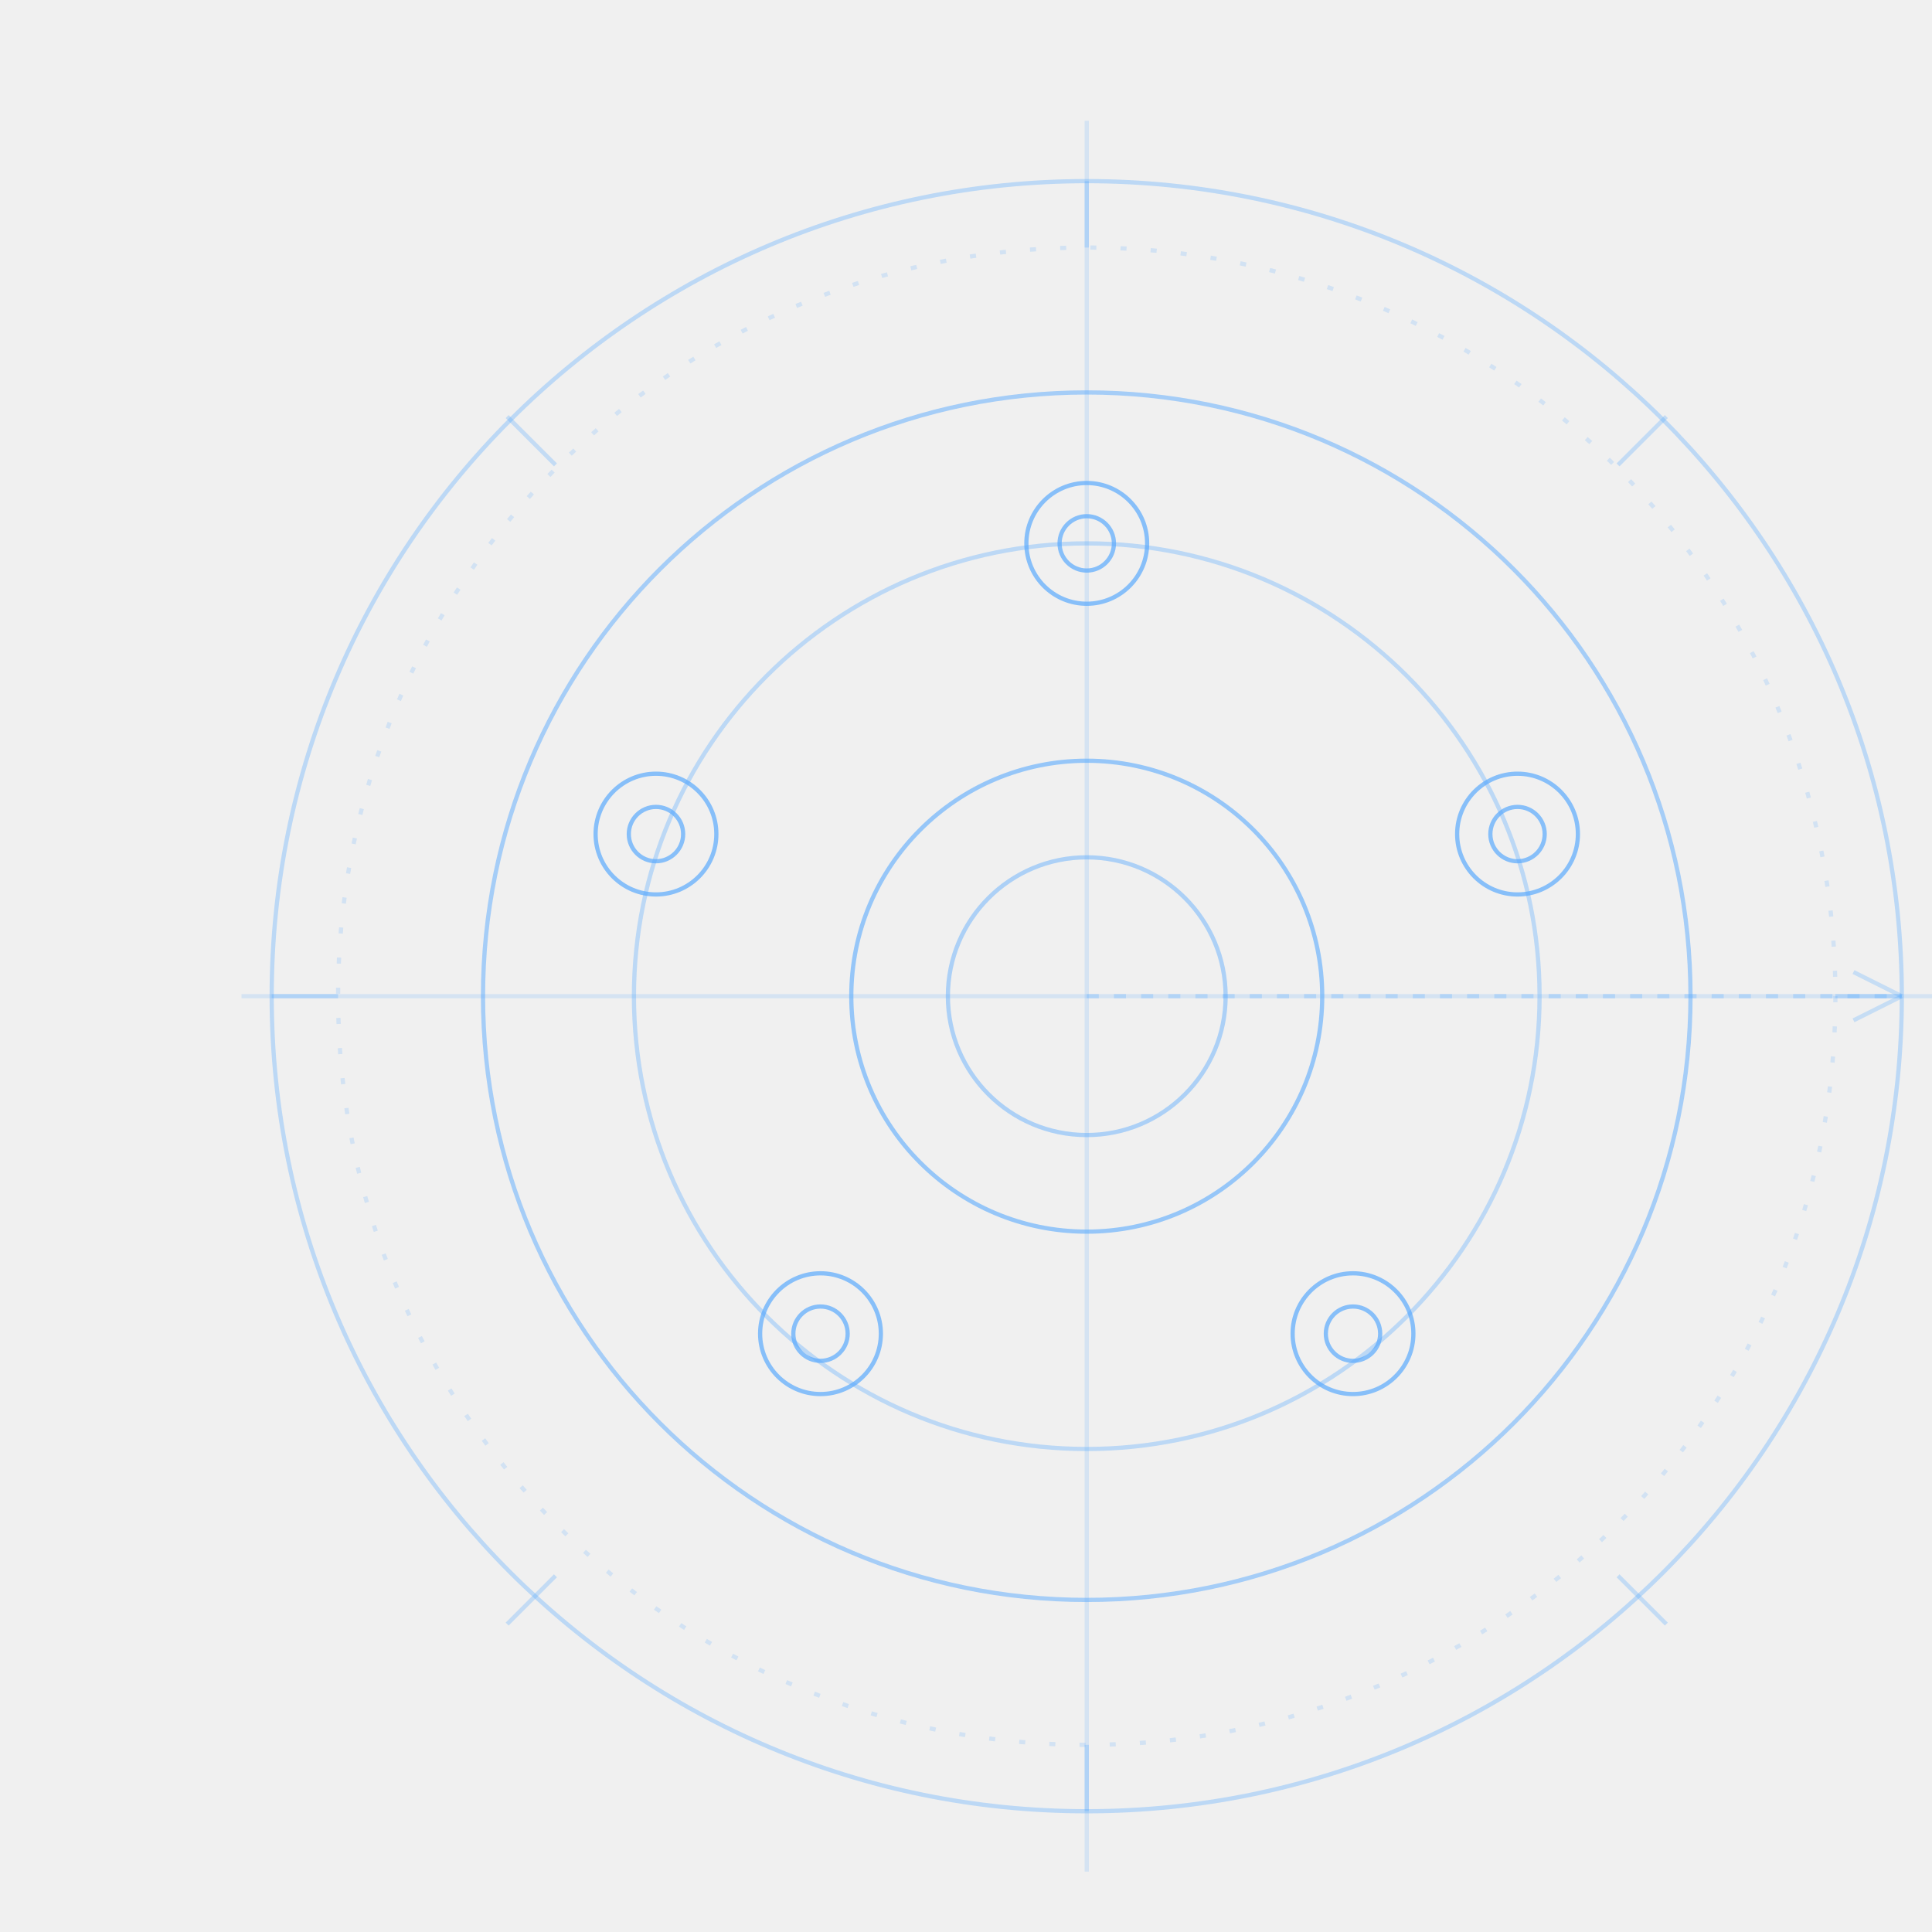
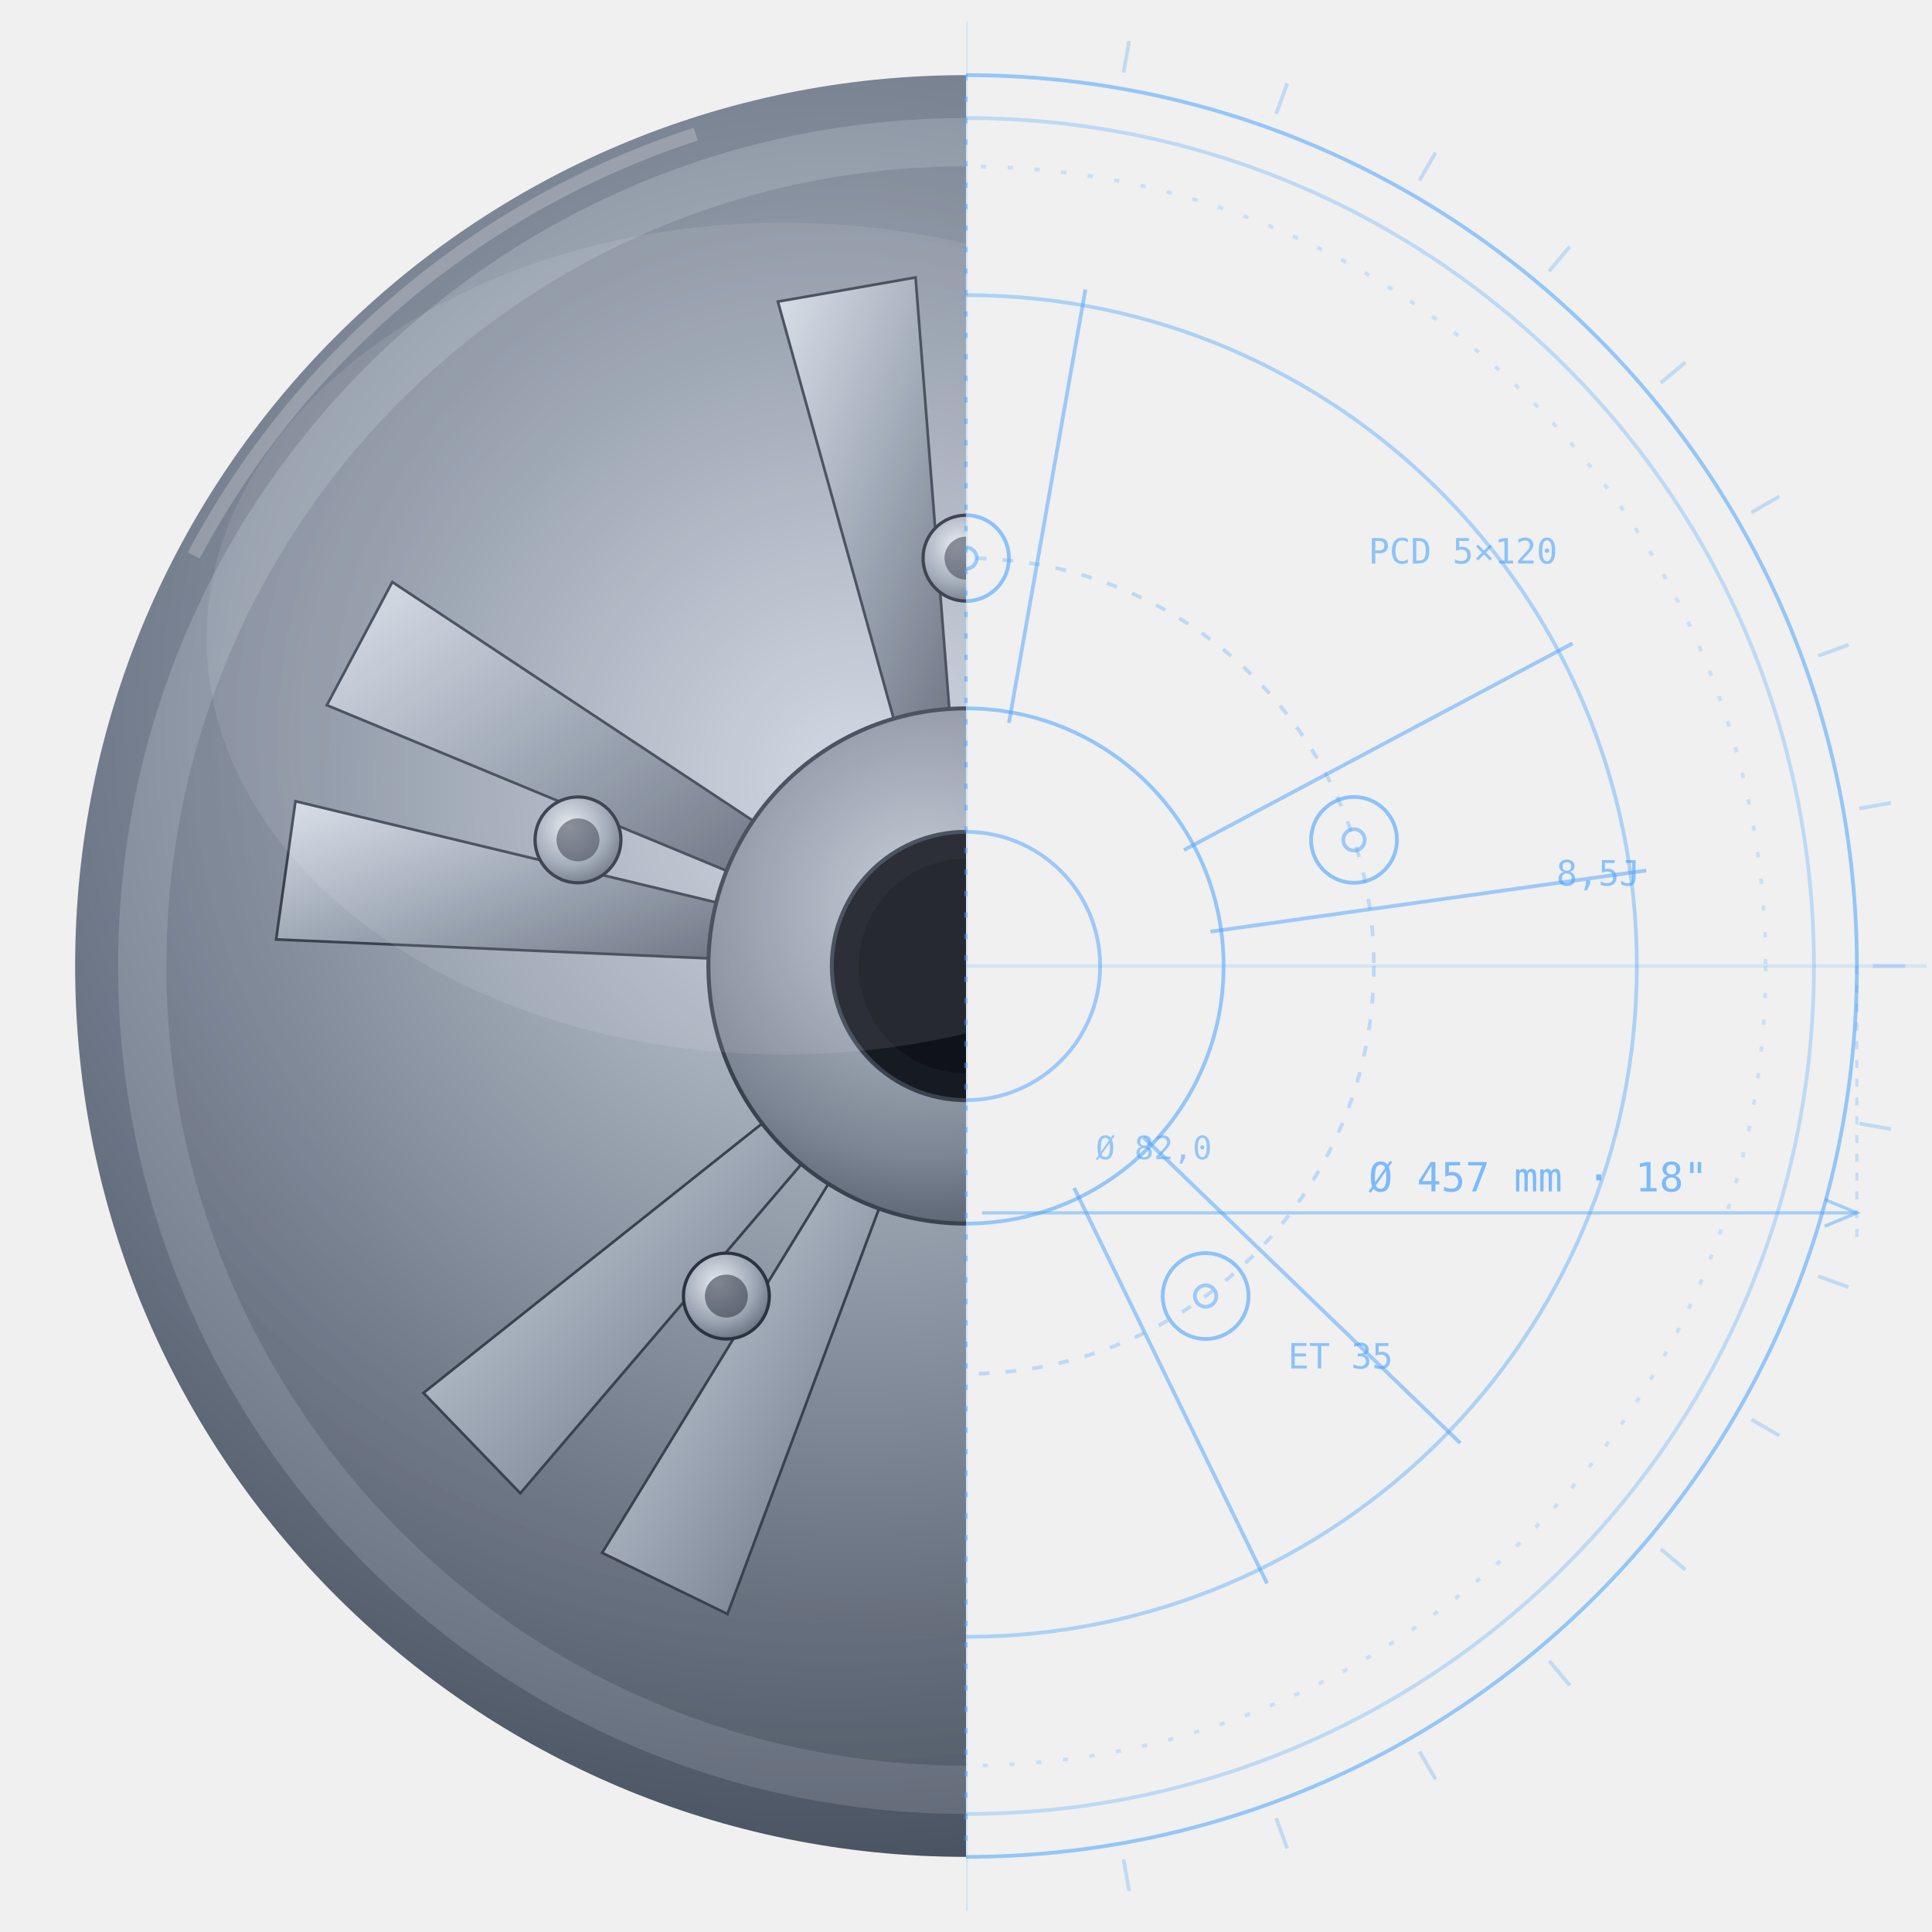
- <svg xmlns="http://www.w3.org/2000/svg" viewBox="0 0 640 640" fill="none">
-   <g stroke="#4aa3ff" stroke-width="1.4" opacity="0.9">
-     <line x1="360" y1="40" x2="360" y2="620" stroke-opacity="0.18" />
-     <line x1="80" y1="330" x2="640" y2="330" stroke-opacity="0.18" />
-     <circle cx="360" cy="330" r="270" stroke-opacity="0.35" />
-     <circle cx="360" cy="330" r="248" stroke-opacity="0.20" stroke-dasharray="2 8" />
-     <circle cx="360" cy="330" r="200" stroke-opacity="0.5" />
-     <circle cx="360" cy="330" r="150" stroke-opacity="0.35" />
-     <circle cx="360" cy="330" r="78" stroke-opacity="0.6" />
-     <circle cx="360" cy="330" r="46" stroke-opacity="0.45" />
-     <g stroke-opacity="0.7">
-       <circle cx="360" cy="180" r="20" />
-       <circle cx="360" cy="180" r="9" />
-       <circle cx="502.7" cy="276.3" r="20" />
-       <circle cx="502.7" cy="276.3" r="9" />
-       <circle cx="448.2" cy="441.8" r="20" />
-       <circle cx="448.2" cy="441.8" r="9" />
-       <circle cx="271.8" cy="441.8" r="20" />
-       <circle cx="271.8" cy="441.8" r="9" />
-       <circle cx="217.3" cy="276.3" r="20" />
-       <circle cx="217.3" cy="276.3" r="9" />
-     </g>
-     <g stroke-opacity="0.3">
-       <line x1="360" y1="60" x2="360" y2="82" />
-       <line x1="360" y1="578" x2="360" y2="600" />
-       <line x1="90" y1="330" x2="112" y2="330" />
-       <line x1="608" y1="330" x2="630" y2="330" />
-       <line x1="168" y1="138" x2="184" y2="154" />
-       <line x1="536" y1="522" x2="552" y2="538" />
-       <line x1="552" y1="138" x2="536" y2="154" />
-       <line x1="184" y1="522" x2="168" y2="538" />
-     </g>
-     <g stroke-opacity="0.28">
-       <line x1="360" y1="330" x2="630" y2="330" stroke-dasharray="4 5" />
-       <line x1="614" y1="322" x2="630" y2="330" />
-       <line x1="614" y1="338" x2="630" y2="330" />
-     </g>
+ <svg xmlns="http://www.w3.org/2000/svg" viewBox="0 0 720 720" fill="none">
+   <defs>
+     <radialGradient id="met" cx="42%" cy="36%" r="72%">
+       <stop offset="0" stop-color="#cdd6e0" />
+       <stop offset="55%" stop-color="#8b95a3" />
+       <stop offset="100%" stop-color="#59616f" />
+     </radialGradient>
+     <radialGradient id="rim" cx="42%" cy="36%" r="72%">
+       <stop offset="0" stop-color="#aeb8c4" />
+       <stop offset="60%" stop-color="#6e7787" />
+       <stop offset="100%" stop-color="#3c4552" />
+     </radialGradient>
+     <linearGradient id="spoke" x1="0" y1="0" x2="1" y2="1">
+       <stop offset="0" stop-color="#d7dee7" />
+       <stop offset="50%" stop-color="#9aa4b2" />
+       <stop offset="100%" stop-color="#626b7a" />
+     </linearGradient>
+     <radialGradient id="hub" cx="42%" cy="38%" r="70%">
+       <stop offset="0" stop-color="#c2cbd6" />
+       <stop offset="70%" stop-color="#7c8593" />
+       <stop offset="100%" stop-color="#4c5563" />
+     </radialGradient>
+     <radialGradient id="nut" cx="40%" cy="35%" r="75%">
+       <stop offset="0" stop-color="#e6ebf1" />
+       <stop offset="60%" stop-color="#9aa4b2" />
+       <stop offset="100%" stop-color="#5b6472" />
+     </radialGradient>
+     <clipPath id="clipL">
+       <rect x="0" y="0" width="360" height="720" />
+     </clipPath>
+     <clipPath id="clipR">
+       <rect x="360" y="0" width="360" height="720" />
+     </clipPath>
+   </defs>
+   <g clip-path="url(#clipL)">
+     <circle cx="360" cy="360" r="332" fill="url(#rim)" />
+     <circle cx="360" cy="360" r="316" fill="url(#met)" />
+     <circle cx="360" cy="360" r="298" fill="url(#rim)" opacity="0.55" />
+     <circle cx="360" cy="360" r="250" fill="url(#met)" />
+     <path d="M 354.2,269.6 L 341.2,103.4 L 289.9,112.4 L 334.5,273.1 Z" fill="url(#spoke)" stroke="#3a4250" stroke-width="1" />
+     <path d="M 385.5,273.1 L 430.1,112.4 L 378.8,103.4 L 365.8,269.6 Z" fill="url(#spoke)" stroke="#3a4250" stroke-width="1" />
+     <path d="M 444.2,326.6 L 598.2,262.8 L 573.8,216.9 L 434.8,308.9 Z" fill="url(#spoke)" stroke="#3a4250" stroke-width="1" />
+     <path d="M 450.5,357.4 L 617.1,350.1 L 609.9,298.6 L 447.7,337.6 Z" fill="url(#spoke)" stroke="#3a4250" stroke-width="1" />
+     <path d="M 417.8,429.7 L 526.1,556.5 L 562.2,519.1 L 431.7,415.3 Z" fill="url(#spoke)" stroke="#3a4250" stroke-width="1" />
+     <path d="M 390.5,445.3 L 448.9,601.5 L 495.6,578.7 L 408.4,436.5 Z" fill="url(#spoke)" stroke="#3a4250" stroke-width="1" />
+     <path d="M 311.6,436.5 L 224.4,578.7 L 271.1,601.5 L 329.5,445.3 Z" fill="url(#spoke)" stroke="#3a4250" stroke-width="1" />
+     <path d="M 288.3,415.3 L 157.8,519.1 L 193.9,556.5 L 302.2,429.7 Z" fill="url(#spoke)" stroke="#3a4250" stroke-width="1" />
+     <path d="M 272.3,337.6 L 110.1,298.6 L 102.9,350.1 L 269.5,357.4 Z" fill="url(#spoke)" stroke="#3a4250" stroke-width="1" />
+     <path d="M 285.2,308.9 L 146.2,216.9 L 121.8,262.8 L 275.8,326.6 Z" fill="url(#spoke)" stroke="#3a4250" stroke-width="1" />
+     <circle cx="360" cy="360" r="96" fill="url(#hub)" stroke="#3a4250" stroke-width="1.5" />
+     <circle cx="360.0" cy="208.0" r="16" fill="url(#nut)" stroke="#2b3240" stroke-width="1.2" />
+     <circle cx="360.0" cy="208.0" r="8.0" fill="#2b3240" opacity="0.55" />
+     <circle cx="504.6" cy="313.0" r="16" fill="url(#nut)" stroke="#2b3240" stroke-width="1.2" />
+     <circle cx="504.6" cy="313.0" r="8.0" fill="#2b3240" opacity="0.55" />
+     <circle cx="449.3" cy="483.0" r="16" fill="url(#nut)" stroke="#2b3240" stroke-width="1.2" />
+     <circle cx="449.3" cy="483.0" r="8.0" fill="#2b3240" opacity="0.55" />
+     <circle cx="270.7" cy="483.0" r="16" fill="url(#nut)" stroke="#2b3240" stroke-width="1.2" />
+     <circle cx="270.7" cy="483.0" r="8.0" fill="#2b3240" opacity="0.55" />
+     <circle cx="215.4" cy="313.0" r="16" fill="url(#nut)" stroke="#2b3240" stroke-width="1.2" />
+     <circle cx="215.4" cy="313.0" r="8.0" fill="#2b3240" opacity="0.55" />
+     <circle cx="360" cy="360" r="50" fill="#161a21" stroke="#3a4250" stroke-width="1.5" />
+     <circle cx="360" cy="360" r="40" fill="#0f1319" />
+     <ellipse cx="292" cy="238" rx="215" ry="155" fill="#f2f6fb" opacity="0.10" />
+     <path d="M 72.2,207.0 A 326 326 0 0 1 259.3,50.0" stroke="#ffffff" stroke-opacity="0.22" stroke-width="5" fill="none" />
  </g>
+   <g clip-path="url(#clipR)" stroke="#4aa3ff" stroke-width="1.4">
+     <circle cx="360" cy="360" r="332" stroke-opacity="0.55" />
+     <circle cx="360" cy="360" r="316" stroke-opacity="0.3" />
+     <circle cx="360" cy="360" r="298" stroke-opacity="0.22" stroke-dasharray="2 8" />
+     <circle cx="360" cy="360" r="250" stroke-opacity="0.4" />
+     <circle cx="360" cy="360" r="152" stroke-opacity="0.3" stroke-dasharray="4 6" />
+     <circle cx="360" cy="360" r="96" stroke-opacity="0.55" />
+     <circle cx="360" cy="360" r="50" stroke-opacity="0.5" />
+     <path d="M 344.0,269.4 L 315.5,107.9" stroke-opacity="0.5" />
+     <path d="M 376.0,269.4 L 404.5,107.9" stroke-opacity="0.5" />
+     <path d="M 441.2,316.8 L 586.0,239.8" stroke-opacity="0.5" />
+     <path d="M 451.1,347.2 L 613.5,324.4" stroke-opacity="0.5" />
+     <path d="M 426.2,423.9 L 544.2,537.8" stroke-opacity="0.5" />
+     <path d="M 400.3,442.7 L 472.2,590.1" stroke-opacity="0.5" />
+     <path d="M 319.7,442.7 L 247.8,590.1" stroke-opacity="0.5" />
+     <path d="M 293.8,423.9 L 175.8,537.8" stroke-opacity="0.5" />
+     <path d="M 268.9,347.2 L 106.5,324.4" stroke-opacity="0.5" />
+     <path d="M 278.8,316.8 L 134.0,239.8" stroke-opacity="0.5" />
+     <circle cx="360.0" cy="208.0" r="16" stroke-opacity="0.6" />
+     <circle cx="360.0" cy="208.0" r="4" stroke-opacity="0.5" />
+     <circle cx="504.6" cy="313.0" r="16" stroke-opacity="0.6" />
+     <circle cx="504.6" cy="313.0" r="4" stroke-opacity="0.5" />
+     <circle cx="449.3" cy="483.0" r="16" stroke-opacity="0.6" />
+     <circle cx="449.3" cy="483.0" r="4" stroke-opacity="0.5" />
+     <circle cx="270.7" cy="483.0" r="16" stroke-opacity="0.6" />
+     <circle cx="270.7" cy="483.0" r="4" stroke-opacity="0.5" />
+     <circle cx="215.4" cy="313.0" r="16" stroke-opacity="0.6" />
+     <circle cx="215.4" cy="313.0" r="4" stroke-opacity="0.5" />
+     <line x1="360" y1="8" x2="360" y2="712" stroke-opacity="0.15" />
+     <line x1="360" y1="360" x2="718" y2="360" stroke-opacity="0.15" />
+     <line x1="418.7" y1="27.1" x2="420.8" y2="15.3" stroke-opacity="0.28" />
+     <line x1="475.6" y1="42.4" x2="479.7" y2="31.1" stroke-opacity="0.28" />
+     <line x1="529.0" y1="67.3" x2="535.0" y2="56.9" stroke-opacity="0.28" />
+     <line x1="577.3" y1="101.1" x2="585.0" y2="91.9" stroke-opacity="0.28" />
+     <line x1="618.9" y1="142.7" x2="628.1" y2="135.0" stroke-opacity="0.28" />
+     <line x1="652.7" y1="191.0" x2="663.1" y2="185.0" stroke-opacity="0.28" />
+     <line x1="677.6" y1="244.4" x2="688.9" y2="240.3" stroke-opacity="0.28" />
+     <line x1="692.9" y1="301.3" x2="704.7" y2="299.2" stroke-opacity="0.28" />
+     <line x1="698.0" y1="360.0" x2="710.0" y2="360.0" stroke-opacity="0.28" />
+     <line x1="692.9" y1="418.7" x2="704.7" y2="420.8" stroke-opacity="0.28" />
+     <line x1="677.6" y1="475.6" x2="688.9" y2="479.7" stroke-opacity="0.28" />
+     <line x1="652.7" y1="529.0" x2="663.1" y2="535.0" stroke-opacity="0.28" />
+     <line x1="618.9" y1="577.3" x2="628.1" y2="585.0" stroke-opacity="0.28" />
+     <line x1="577.3" y1="618.9" x2="585.0" y2="628.1" stroke-opacity="0.28" />
+     <line x1="529.0" y1="652.7" x2="535.0" y2="663.1" stroke-opacity="0.28" />
+     <line x1="475.6" y1="677.6" x2="479.7" y2="688.9" stroke-opacity="0.28" />
+     <line x1="418.7" y1="692.9" x2="420.8" y2="704.7" stroke-opacity="0.28" />
+   </g>
+   <g clip-path="url(#clipR)" stroke="#4aa3ff" stroke-width="1.2">
+     <line x1="366" y1="452" x2="692" y2="452" stroke-opacity="0.45" />
+     <line x1="692" y1="360" x2="692" y2="462" stroke-opacity="0.25" stroke-dasharray="3 4" />
+     <path d="M 680,447 L 692,452 L 680,457" fill="none" stroke-opacity="0.45" />
+   </g>
+   <g clip-path="url(#clipR)">
+     <text x="510" y="444" font-family="Consolas,Menlo,monospace" font-size="15" fill="#4aa3ff" fill-opacity="0.7" text-anchor="start" stroke="none">Ø 457 mm · 18"</text>
+     <text x="510" y="210" font-family="Consolas,Menlo,monospace" font-size="13" fill="#4aa3ff" fill-opacity="0.6" text-anchor="start" stroke="none">PCD 5×120</text>
+     <text x="480" y="510" font-family="Consolas,Menlo,monospace" font-size="13" fill="#4aa3ff" fill-opacity="0.6" text-anchor="start" stroke="none">ET 35</text>
+     <text x="430" y="432" font-family="Consolas,Menlo,monospace" font-size="12" fill="#4aa3ff" fill-opacity="0.55" text-anchor="middle" stroke="none">Ø 82,0</text>
+     <text x="580" y="330" font-family="Consolas,Menlo,monospace" font-size="13" fill="#4aa3ff" fill-opacity="0.6" text-anchor="start" stroke="none">8,5J</text>
+   </g>
+   <line x1="360" y1="28" x2="360" y2="692" stroke="#4aa3ff" stroke-width="1.2" stroke-opacity="0.5" stroke-dasharray="2 6" />
</svg>
